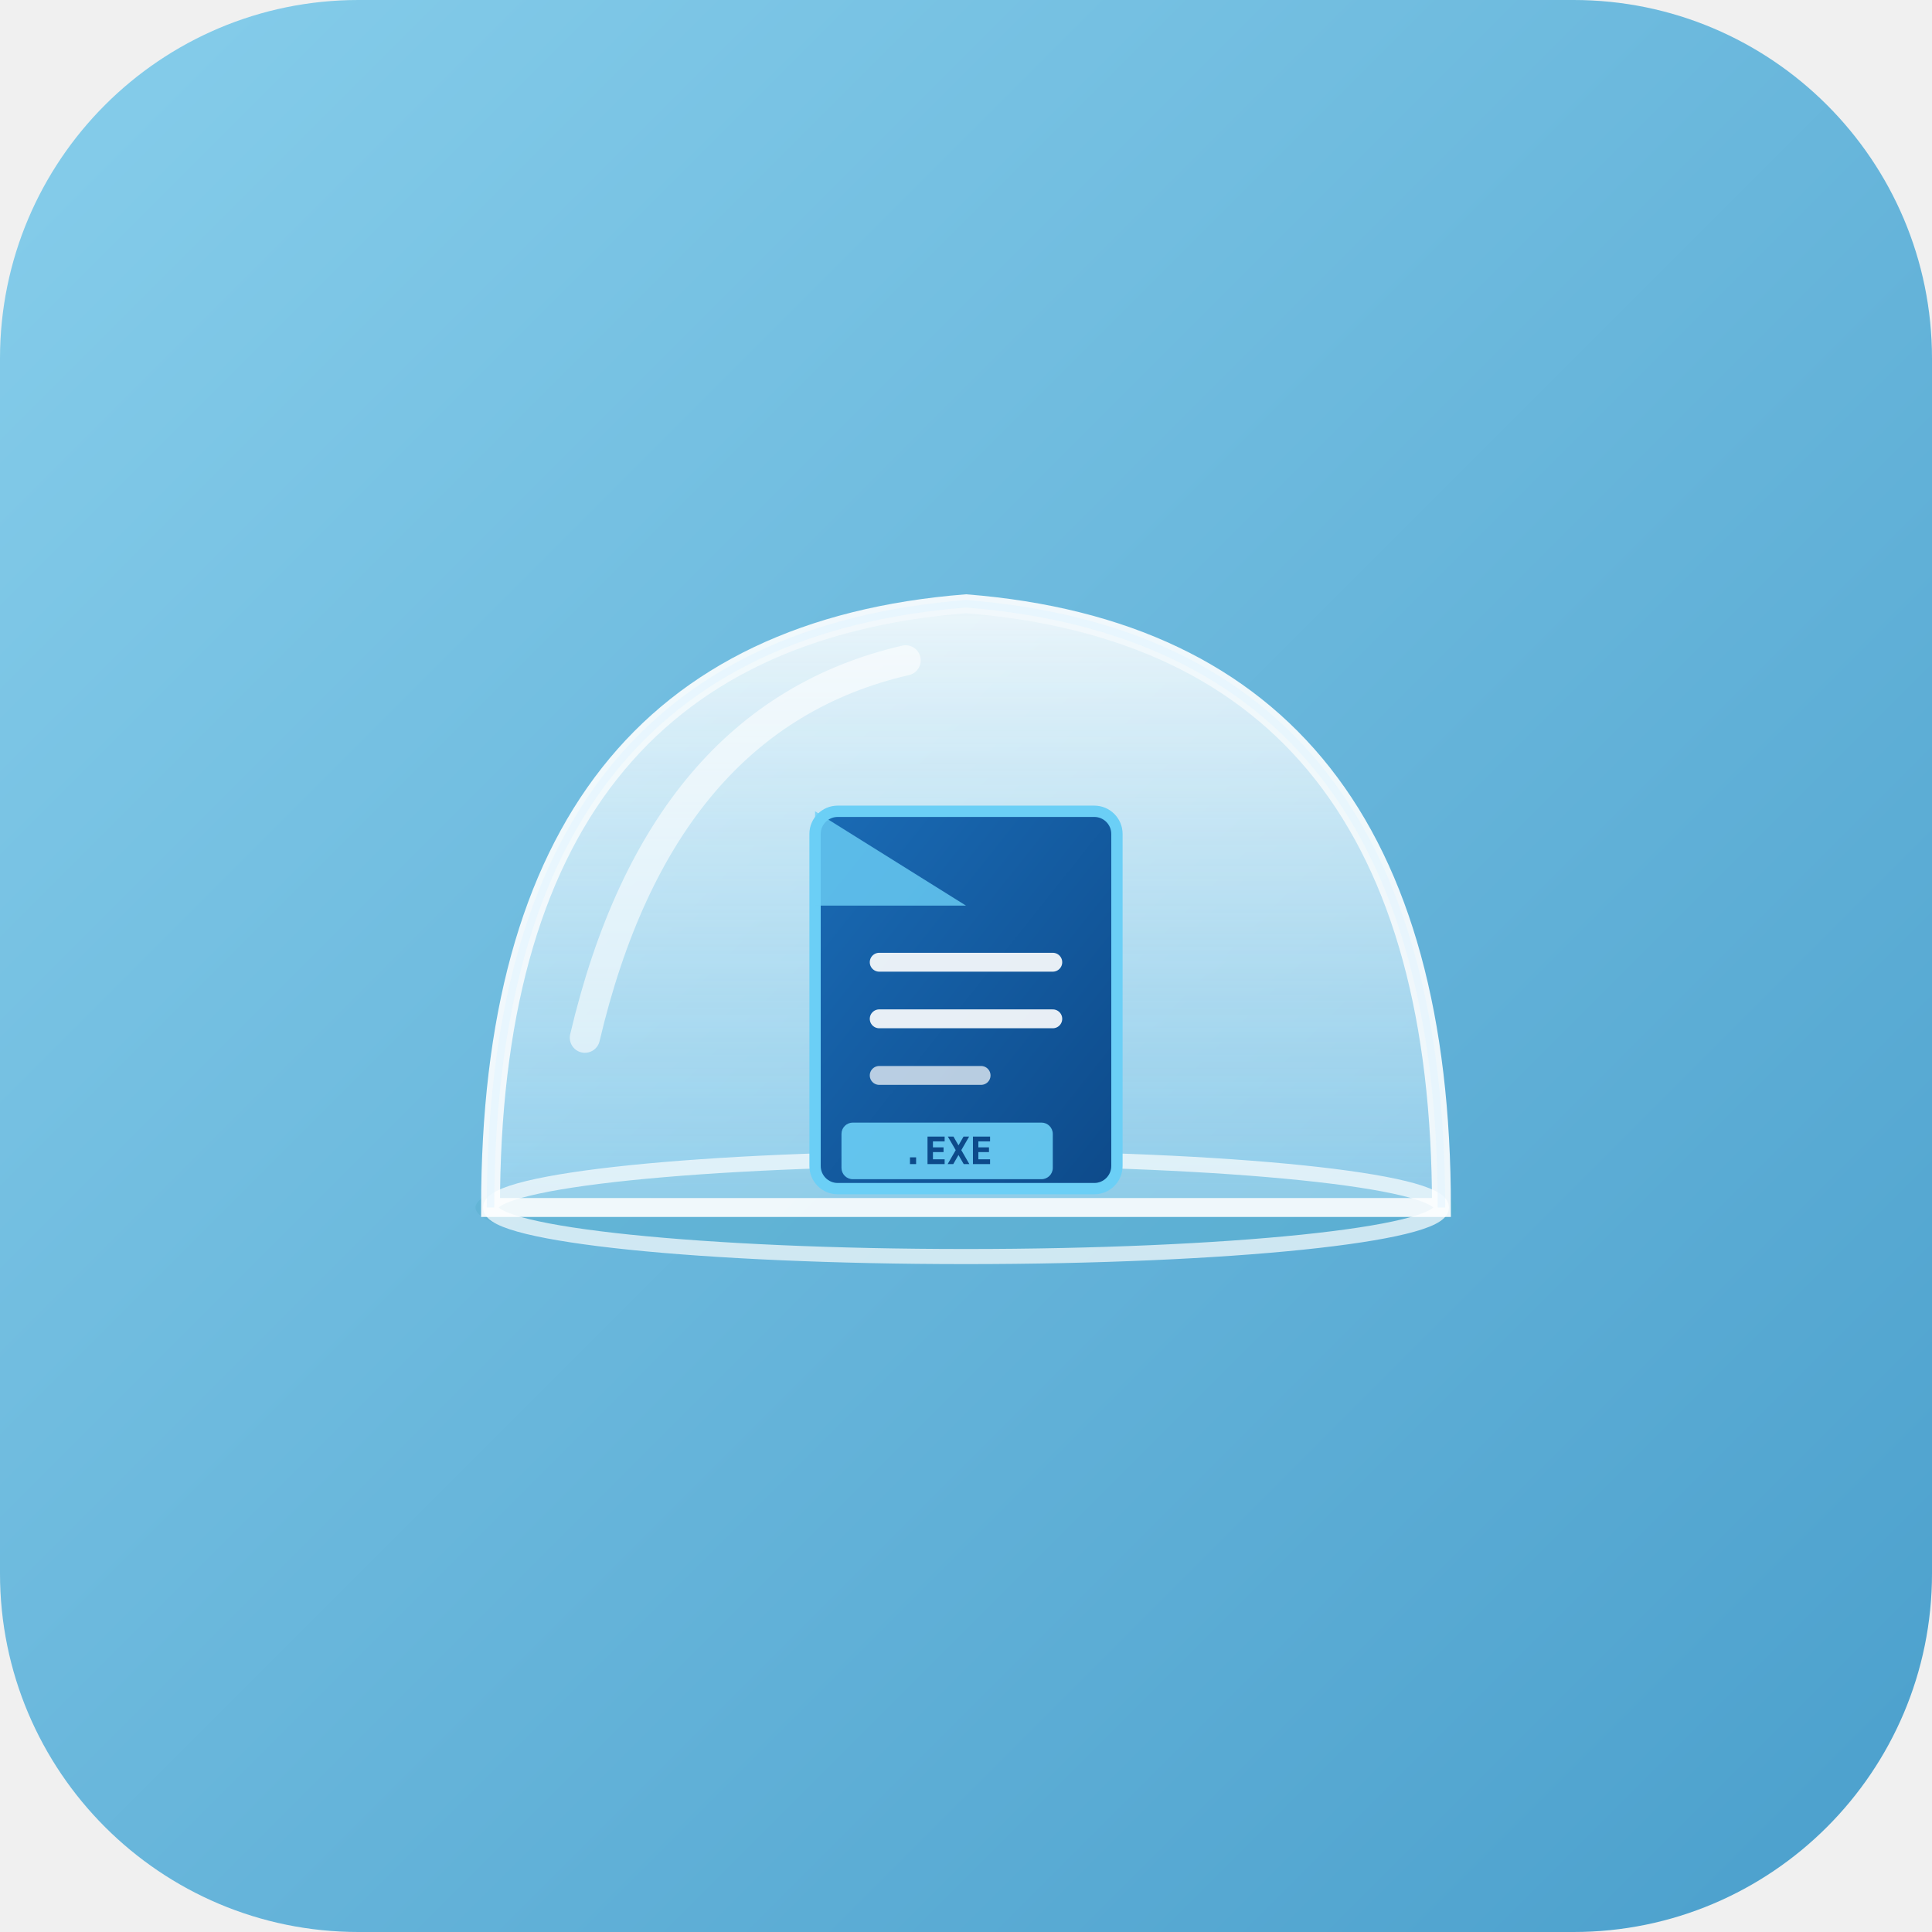
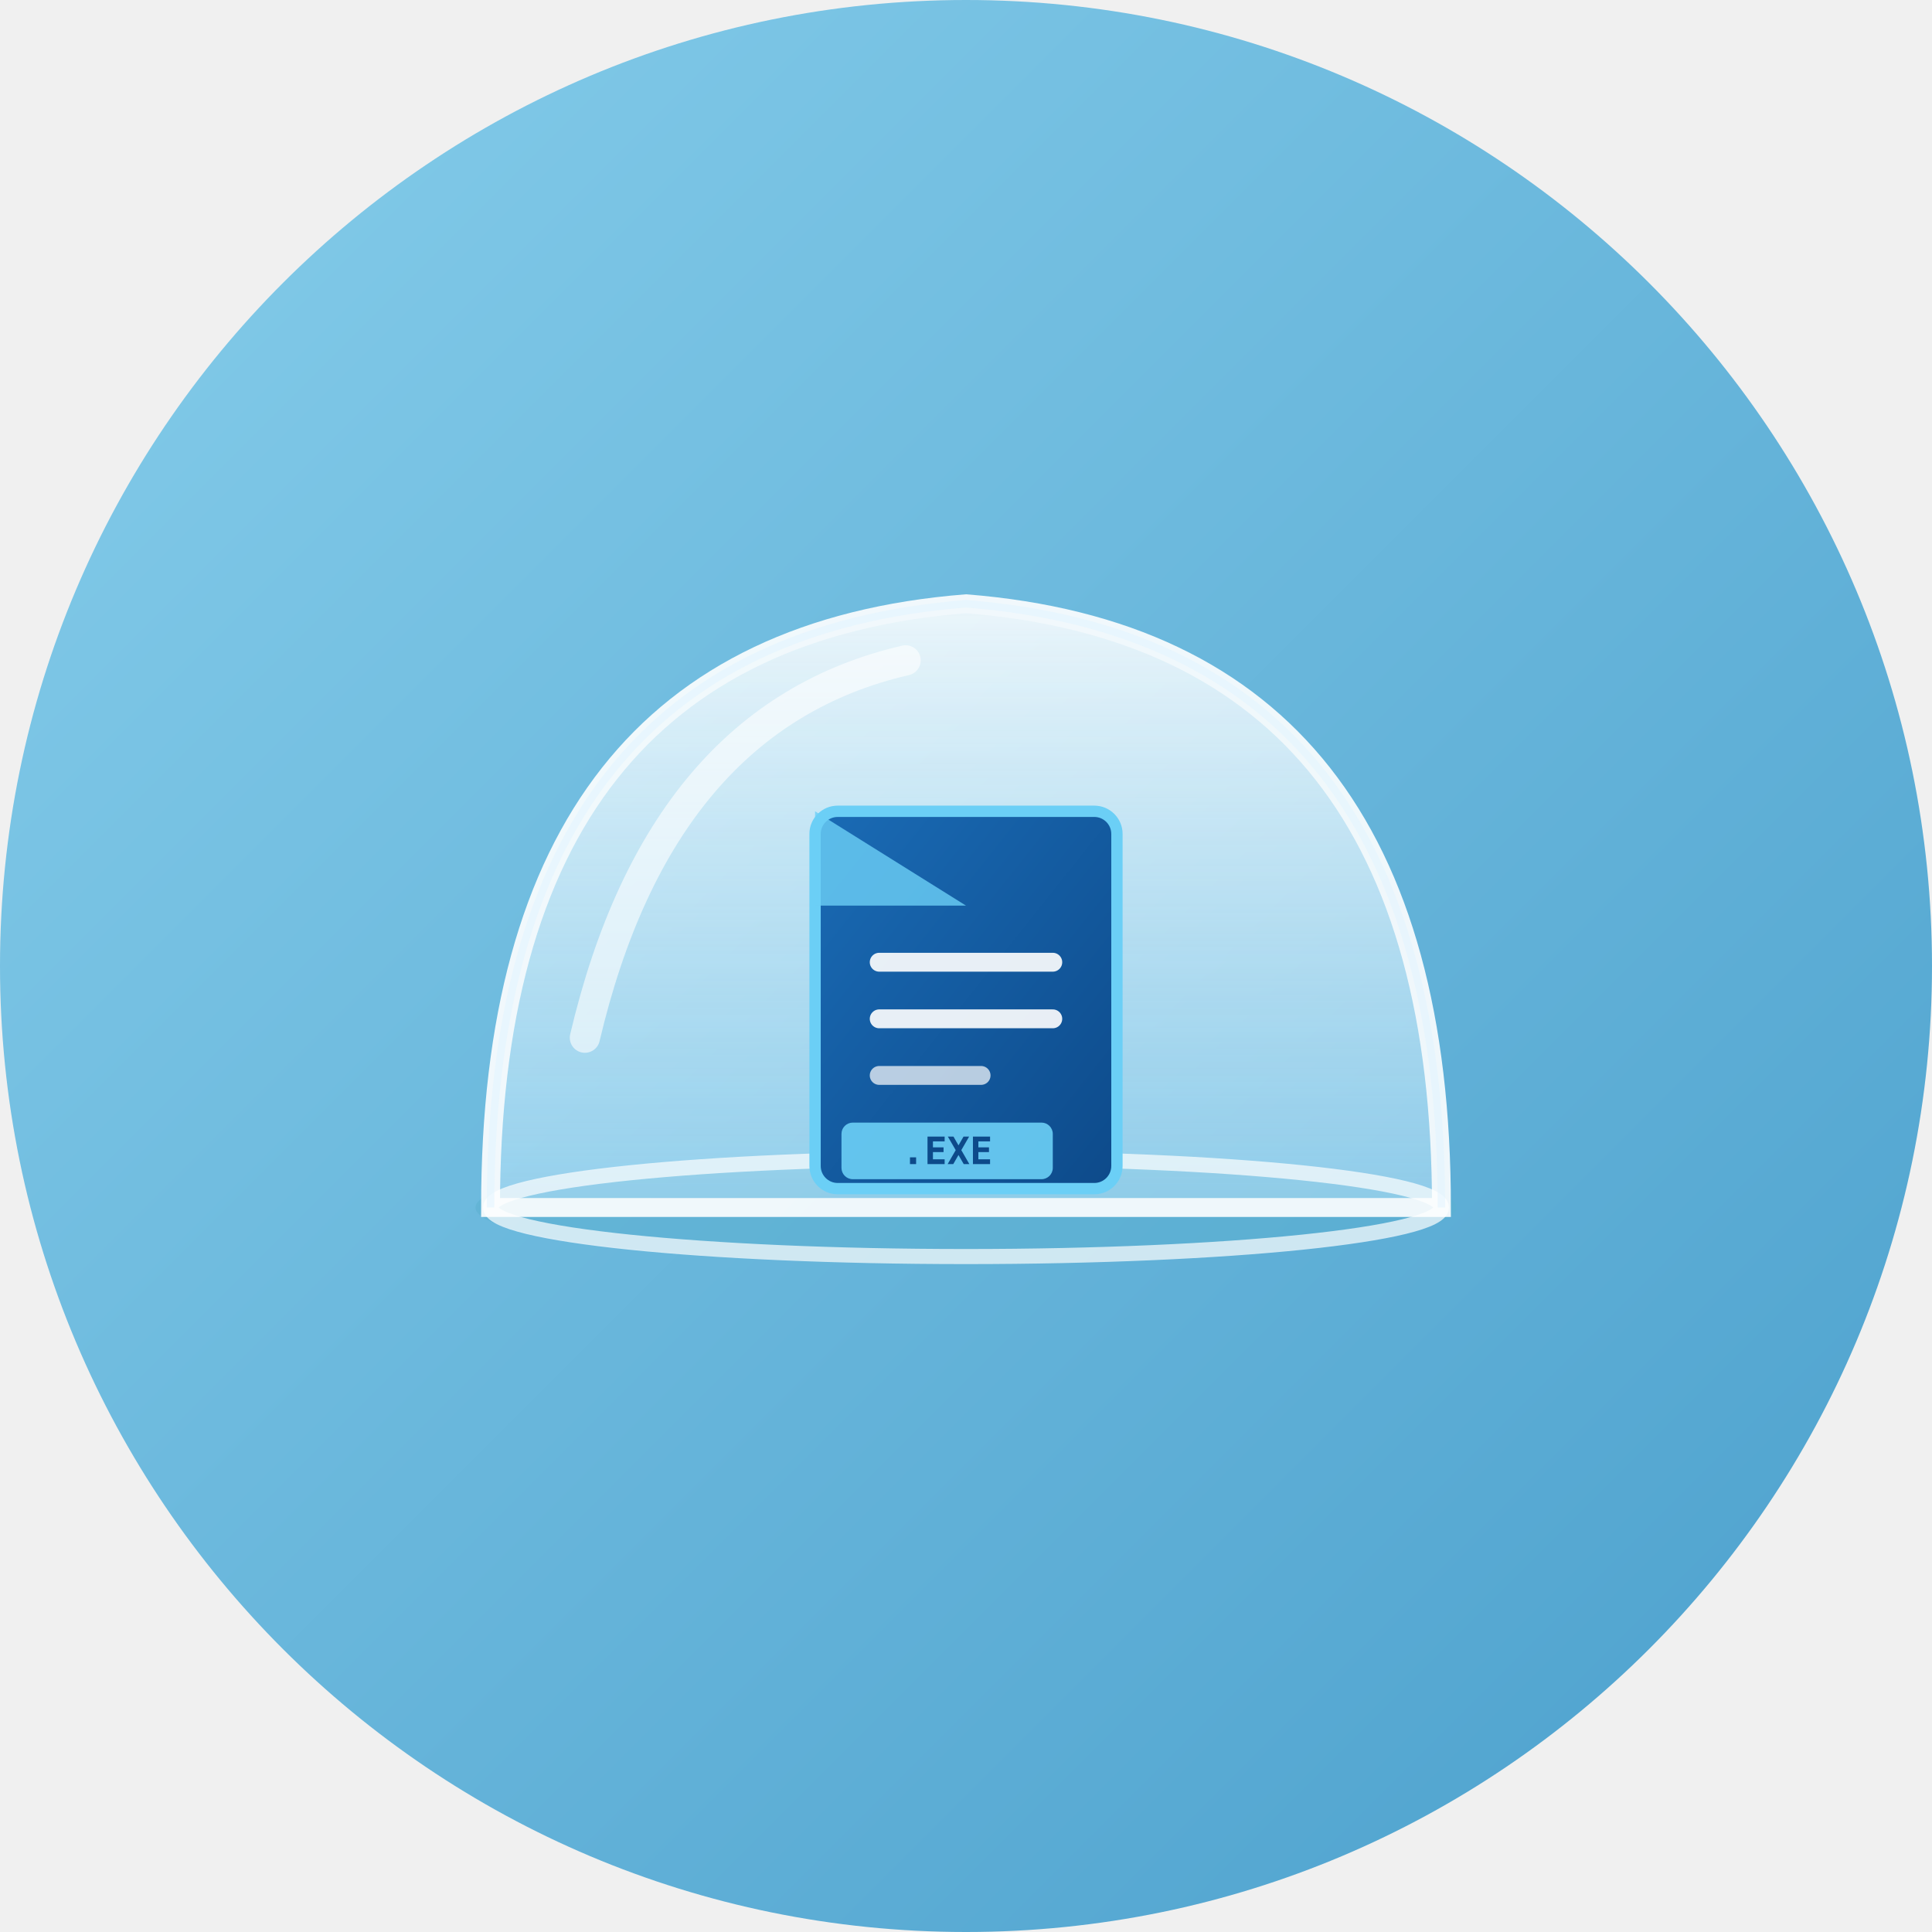
<svg xmlns="http://www.w3.org/2000/svg" viewBox="0 0 1024 1024">
  <defs>
    <linearGradient id="bg01" x1="0%" y1="0%" x2="100%" y2="100%">
      <stop offset="0%" style="stop-color:#87CEEB;stop-opacity:1" />
      <stop offset="100%" style="stop-color:#4A9FCC;stop-opacity:1" />
    </linearGradient>
    <linearGradient id="dome01" x1="0%" y1="0%" x2="0%" y2="100%">
      <stop offset="0%" style="stop-color:#FFFFFF;stop-opacity:0.95" />
      <stop offset="100%" style="stop-color:#B8E4F9;stop-opacity:0.6" />
    </linearGradient>
    <linearGradient id="file01" x1="0%" y1="0%" x2="100%" y2="100%">
      <stop offset="0%" style="stop-color:#1A6BB5;stop-opacity:1" />
      <stop offset="100%" style="stop-color:#0D4A8A;stop-opacity:1" />
    </linearGradient>
    <filter id="glow01">
      <feGaussianBlur stdDeviation="8" result="coloredBlur" />
      <feMerge>
        <feMergeNode in="coloredBlur" />
        <feMergeNode in="SourceGraphic" />
      </feMerge>
    </filter>
  </defs>
-   <rect width="1024" height="1024" rx="190" fill="url(#bg01)" />
+   <circle cx="512" cy="512" r="512" fill="url(#bg01)" />
  <ellipse cx="512" cy="640" rx="260" ry="30" fill="#5AAFD0" opacity="0.5" />
  <path d="M260 640 Q260 340 512 320 Q764 340 764 640 Z" fill="url(#dome01)" stroke="#FFFFFF" stroke-width="10" opacity="0.9" />
  <ellipse cx="512" cy="640" rx="252" ry="26" fill="none" stroke="#FFFFFF" stroke-width="8" opacity="0.7" />
  <path d="M310 550 Q350 380 480 350" fill="none" stroke="#FFFFFF" stroke-width="16" stroke-linecap="round" opacity="0.6" />
  <rect x="432" y="430" width="160" height="200" rx="12" fill="url(#file01)" stroke="#6BCFF6" stroke-width="6" />
  <path d="M432 430 L432 480 L512 480 Z" fill="#6BCFF6" opacity="0.8" />
  <line x1="466" y1="510" x2="558" y2="510" stroke="#FFFFFF" stroke-width="10" stroke-linecap="round" opacity="0.9" />
  <line x1="466" y1="540" x2="558" y2="540" stroke="#FFFFFF" stroke-width="10" stroke-linecap="round" opacity="0.9" />
  <line x1="466" y1="570" x2="520" y2="570" stroke="#FFFFFF" stroke-width="10" stroke-linecap="round" opacity="0.7" />
  <rect x="446" y="595" width="112" height="30" rx="6" fill="#6BCFF6" opacity="0.9" />
  <text x="502" y="617" font-family="monospace" font-size="20" fill="#0D4A8A" text-anchor="middle" font-weight="bold">.EXE</text>
  <path d="M260 640 Q260 340 512 320 Q764 340 764 640" fill="none" stroke="#E0F4FF" stroke-width="4" opacity="0.5" />
</svg>
